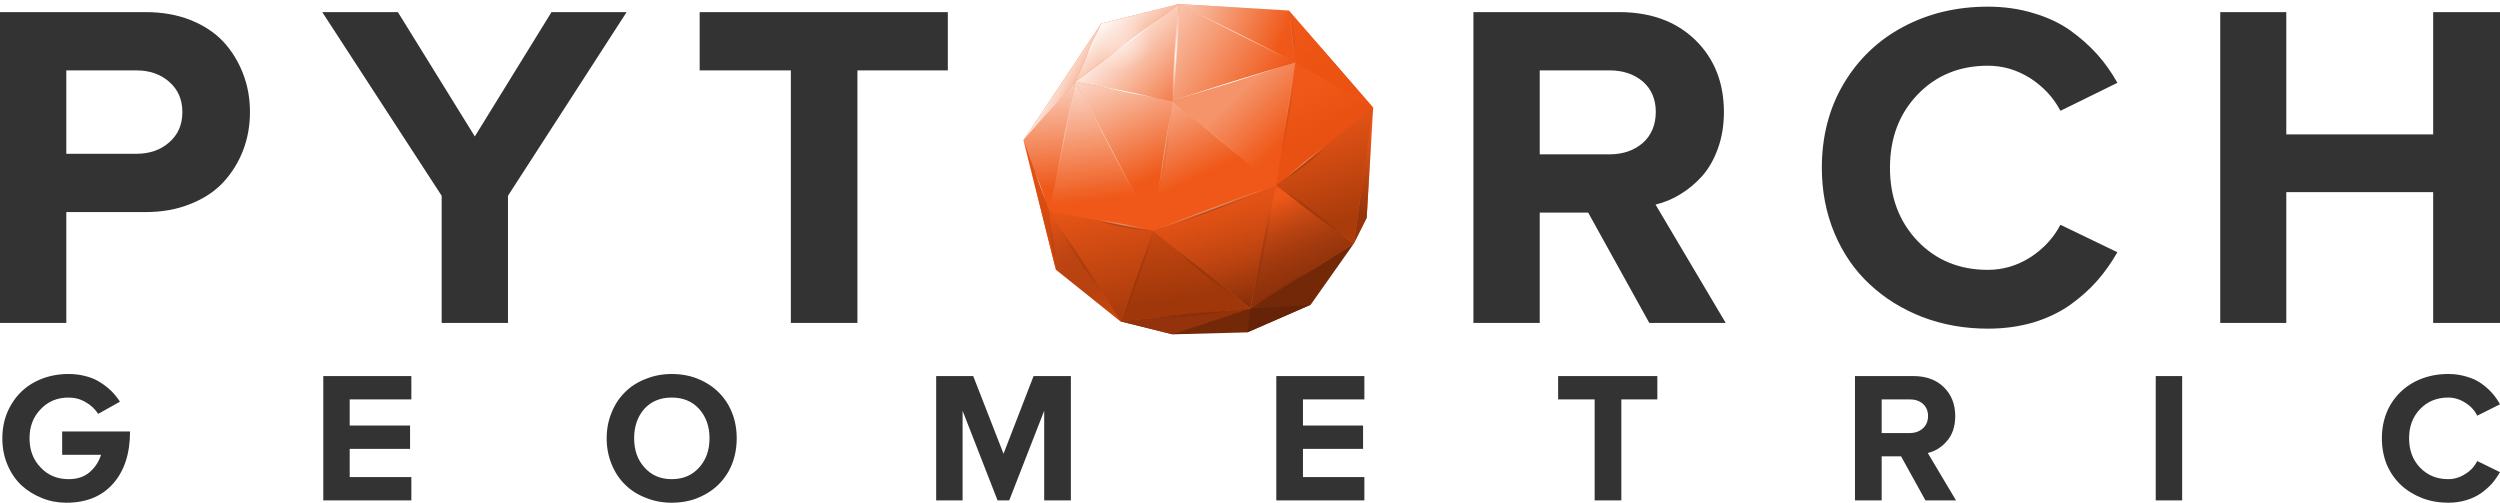
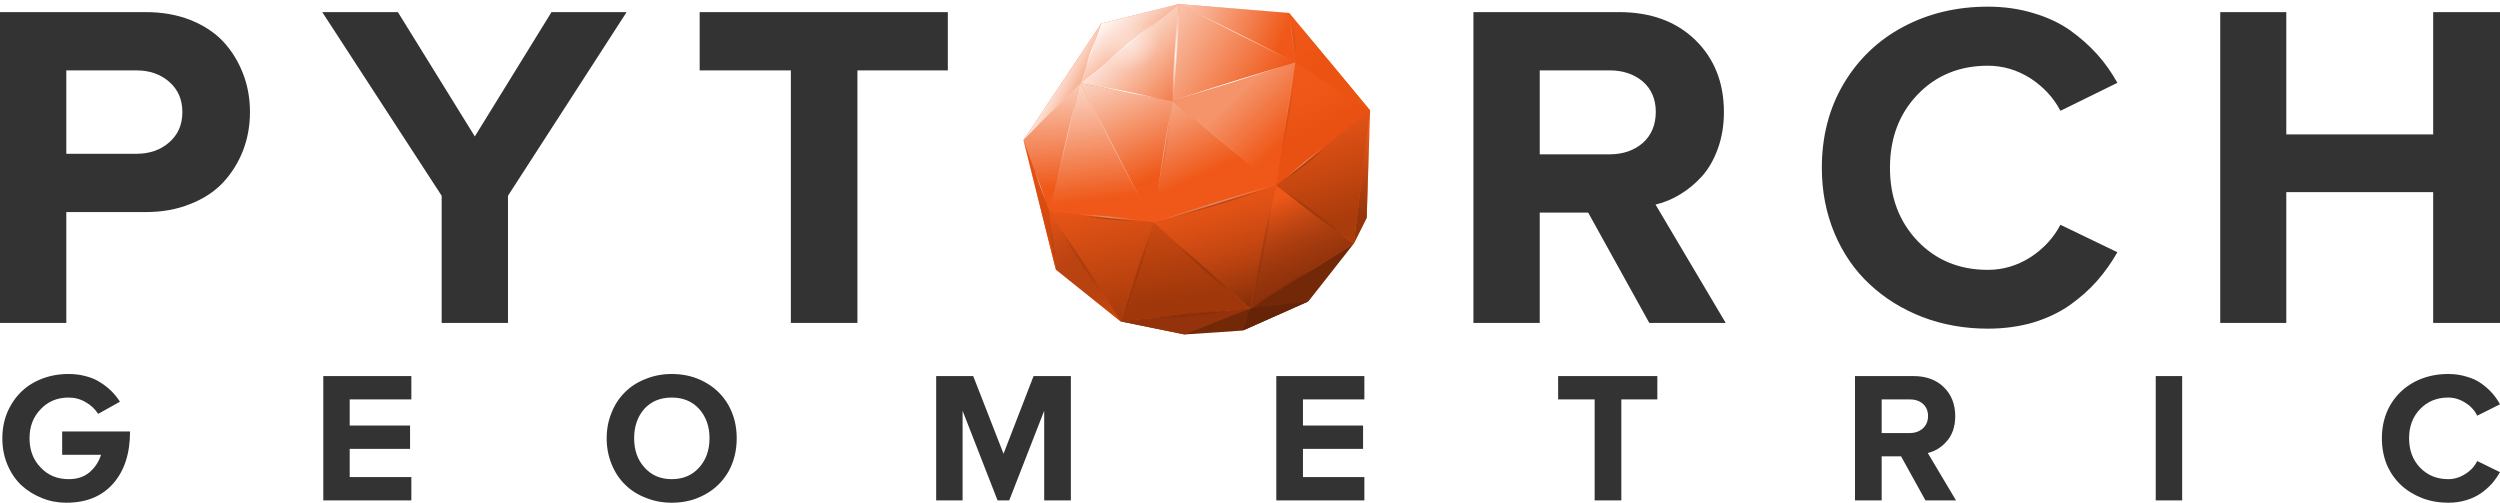
<svg xmlns="http://www.w3.org/2000/svg" xmlns:xlink="http://www.w3.org/1999/xlink" style="isolation:isolate" viewBox="0 0 965.1 194.073" width="965.1" height="194.073" id="svg2" version="1.1">
  <defs id="defs4">
    <linearGradient id="linearGradient4348">
      <stop id="stop4350" offset="0" style="stop-color:#d2490f;stop-opacity:1;" />
      <stop id="stop4352" offset="1" style="stop-color:#351204;stop-opacity:0" />
    </linearGradient>
    <linearGradient id="linearGradient4478">
      <stop id="stop4480" offset="0" style="stop-color:#8d300a;stop-opacity:1" />
      <stop id="stop4482" offset="1" style="stop-color:#4a1905;stop-opacity:0" />
    </linearGradient>
    <linearGradient id="linearGradient4448">
      <stop id="stop4450" offset="0" style="stop-color:#ffffff;stop-opacity:0.39" />
      <stop id="stop4452" offset="1" style="stop-color:#ffffff;stop-opacity:0" />
    </linearGradient>
    <linearGradient id="linearGradient4381">
      <stop style="stop-color:#872f0a;stop-opacity:1" offset="0" id="stop4383" />
      <stop style="stop-color:#cc470f;stop-opacity:0;" offset="1" id="stop4385" />
    </linearGradient>
    <linearGradient id="linearGradient4357">
      <stop style="stop-color:#9f370a;stop-opacity:1;" offset="0" id="stop4359" />
      <stop style="stop-color:#9f370a;stop-opacity:0;" offset="1" id="stop4361" />
    </linearGradient>
    <linearGradient id="linearGradient4301">
      <stop style="stop-color:#93340c;stop-opacity:1;" offset="0" id="stop4303" />
      <stop style="stop-color:#93340c;stop-opacity:0;" offset="1" id="stop4305" />
    </linearGradient>
    <linearGradient id="linearGradient4293">
      <stop style="stop-color:#ec5211;stop-opacity:1;" offset="0" id="stop4295" />
      <stop style="stop-color:#ec5211;stop-opacity:0;" offset="1" id="stop4297" />
    </linearGradient>
    <linearGradient id="linearGradient4285">
      <stop style="stop-color:#e85111;stop-opacity:1;" offset="0" id="stop4287" />
      <stop style="stop-color:#e85111;stop-opacity:0;" offset="1" id="stop4289" />
    </linearGradient>
    <linearGradient id="linearGradient4269">
      <stop style="stop-color:#d2490f;stop-opacity:1;" offset="0" id="stop4271" />
      <stop style="stop-color:#d2490f;stop-opacity:0;" offset="1" id="stop4273" />
    </linearGradient>
    <linearGradient id="linearGradient4245">
      <stop style="stop-color:#8d300a;stop-opacity:1" offset="0" id="stop4247" />
      <stop style="stop-color:#4a1905;stop-opacity:0" offset="1" id="stop4249" />
    </linearGradient>
    <linearGradient id="linearGradient4237">
      <stop style="stop-color:#aa3b0b;stop-opacity:1;" offset="0" id="stop4239" />
      <stop style="stop-color:#aa3b0b;stop-opacity:0;" offset="1" id="stop4241" />
    </linearGradient>
    <linearGradient id="linearGradient5995">
      <stop style="stop-color:#ffffff;stop-opacity:0.272" offset="0" id="stop5997" />
      <stop style="stop-color:#ffffff;stop-opacity:0" offset="1" id="stop5999" />
    </linearGradient>
    <linearGradient id="linearGradient5941">
      <stop id="stop5943" offset="0" style="stop-color:#ffffff;stop-opacity:0.272" />
      <stop id="stop5945" offset="1" style="stop-color:#ffffff;stop-opacity:0" />
    </linearGradient>
    <linearGradient id="linearGradient5887">
      <stop style="stop-color:#ffffff;stop-opacity:1" offset="0" id="stop5889" />
      <stop style="stop-color:#ffffff;stop-opacity:0" offset="1" id="stop5891" />
    </linearGradient>
    <linearGradient id="linearGradient5857">
      <stop id="stop5859" offset="0" style="stop-color:#ffffff;stop-opacity:1" />
      <stop id="stop5861" offset="1" style="stop-color:#ffffff;stop-opacity:0" />
    </linearGradient>
    <linearGradient id="linearGradient5803">
      <stop style="stop-color:#ffffff;stop-opacity:1" offset="0" id="stop5805" />
      <stop style="stop-color:#ffffff;stop-opacity:0;" offset="1" id="stop5807" />
    </linearGradient>
    <linearGradient id="linearGradient5704">
      <stop id="stop5706" offset="0" style="stop-color:#ffffff;stop-opacity:1" />
      <stop id="stop5708" offset="1" style="stop-color:#ffffff;stop-opacity:0;" />
    </linearGradient>
    <linearGradient id="linearGradient5646">
      <stop style="stop-color:#ffffff;stop-opacity:1;" offset="0" id="stop5648" />
      <stop style="stop-color:#ffffff;stop-opacity:0;" offset="1" id="stop5650" />
    </linearGradient>
    <clipPath id="_clipPath_DfHBhjQmP2DtYrNY0tM29ZwsPHhcLfHp">
      <rect width="965.1" height="192.5" id="rect7" x="0" y="0" />
    </clipPath>
    <radialGradient xlink:href="#linearGradient5704" id="radialGradient5654" cx="509.088" cy="19.467" fx="509.088" fy="19.467" r="34.682" gradientTransform="matrix(0.6654946,-0.2075125,0.00270823,0.00868534,136.5163,137.241)" gradientUnits="userSpaceOnUse" />
-     <radialGradient xlink:href="#linearGradient5646" id="radialGradient5654-7" cx="530.998" cy="-84.474" fx="530.998" fy="-84.474" r="34.682" gradientTransform="matrix(0.319872,-0.2392557,0.00564813,0.00755125,268.9122,141.9333)" gradientUnits="userSpaceOnUse" />
+     <radialGradient xlink:href="#linearGradient5646" id="radialGradient5654-7" cx="530.998" cy="-84.474" fx="530.998" fy="-84.474" r="34.682" gradientTransform="matrix(0.3379367,-0.2714315,0.00627398,0.00781122,257.3616,161.2305)" gradientUnits="userSpaceOnUse" />
    <radialGradient xlink:href="#linearGradient5803" id="radialGradient5654-4" cx="509.016" cy="63.604" fx="509.016" fy="63.604" r="34.682" gradientTransform="matrix(0.6221492,0.3109744,-0.00406762,0.00813783,160.8097,-146.1293)" gradientUnits="userSpaceOnUse" />
    <radialGradient xlink:href="#linearGradient5803" id="radialGradient5654-4-1" cx="478.422" cy="501.388" fx="478.422" fy="501.388" r="34.682" gradientTransform="matrix(-0.0330831,0.499807,-0.01878847,-0.00124369,479.1219,-217.9208)" gradientUnits="userSpaceOnUse" />
    <radialGradient xlink:href="#linearGradient5857" id="radialGradient5654-4-1-9" cx="460.804" cy="2145.688" fx="460.804" fy="2145.688" r="34.682" gradientTransform="matrix(0.350304,0.0714918,-0.00181923,0.00891405,277.1701,-16.65462)" gradientUnits="userSpaceOnUse" />
-     <radialGradient xlink:href="#linearGradient5887" id="radialGradient5654-4-1-2" cx="485.184" cy="527.34" fx="485.184" fy="527.34" r="34.682" gradientTransform="matrix(-0.07364385,0.1653429,-0.00831072,-0.0037016,461.7555,-61.22753)" gradientUnits="userSpaceOnUse" />
-     <radialGradient xlink:href="#linearGradient5887" id="radialGradient5654-4-1-2-9" cx="473.754" cy="618.226" fx="473.754" fy="618.226" r="34.682" gradientTransform="matrix(0.0278289,0.2298768,-0.00903181,0.00109339,491.1593,-96.22854)" gradientUnits="userSpaceOnUse" />
-     <radialGradient xlink:href="#linearGradient5941" id="radialGradient5654-4-1-2-0" cx="496.821" cy="552.143" fx="496.821" fy="552.143" r="34.682" gradientTransform="matrix(-0.18044,0.1977055,-0.00671984,-0.006133,500.7552,-54.64859)" gradientUnits="userSpaceOnUse" />
-     <radialGradient xlink:href="#linearGradient4448" id="radialGradient5654-4-1-2-7-7" cx="506.12" cy="272.648" fx="506.12" fy="272.648" r="34.682" gradientTransform="matrix(0.3684878,0.7050386,-0.00806296,0.00421409,243.536,-302.5817)" gradientUnits="userSpaceOnUse" />
+     <radialGradient xlink:href="#linearGradient5887" id="radialGradient5654-4-1-2" cx="485.184" cy="527.34" fx="485.184" fy="527.34" r="34.682" gradientTransform="matrix(-0.06599823,0.1819082,-0.00855232,-0.00310287,457.7314,-66.57528)" gradientUnits="userSpaceOnUse" />
+     <radialGradient xlink:href="#linearGradient5887" id="radialGradient5654-4-1-2-9" cx="477.436" cy="615.732" fx="477.436" fy="615.732" r="34.682" gradientTransform="matrix(0.0278289,0.2298768,-0.00903181,0.00109339,491.1593,-96.22854)" gradientUnits="userSpaceOnUse" />
+     <radialGradient xlink:href="#linearGradient5941" id="radialGradient5654-4-1-2-0" cx="495.682" cy="433.908" fx="495.682" fy="433.908" r="34.682" gradientTransform="matrix(-0.1912526,0.1886952,-0.00638967,-0.00647627,505.9715,-50.03341)" gradientUnits="userSpaceOnUse" />
+     <radialGradient xlink:href="#linearGradient4448" id="radialGradient5654-4-1-2-7-7" cx="506.309" cy="144.874" fx="506.309" fy="144.874" r="34.682" gradientTransform="matrix(0.3665948,0.7091698,-0.00808184,0.00417778,244.4983,-304.654)" gradientUnits="userSpaceOnUse" />
    <linearGradient xlink:href="#linearGradient5887" id="linearGradient4234" x1="459.086" y1="-5.491" x2="476.423" y2="12.465" gradientUnits="userSpaceOnUse" gradientTransform="translate(15.26463,45.5706)" />
    <linearGradient xlink:href="#linearGradient5857" id="linearGradient4416" x1="422.55" y1="-53.176" x2="479.223" y2="-28.707" gradientUnits="userSpaceOnUse" gradientTransform="translate(15.26463,45.5706)" />
    <linearGradient xlink:href="#linearGradient5704" id="linearGradient4424" x1="415.888" y1="-56.583" x2="478.918" y2="-15.977" gradientUnits="userSpaceOnUse" gradientTransform="translate(15.26463,45.5706)" />
    <linearGradient xlink:href="#linearGradient5803" id="linearGradient4426" x1="410.318" y1="-35.121" x2="447.09" y2="-0.162" gradientUnits="userSpaceOnUse" gradientTransform="translate(15.26463,45.5706)" />
-     <linearGradient gradientTransform="translate(26.76736,49.16484)" xlink:href="#linearGradient5803" id="linearGradient4426-1" x1="397.961" y1="-41.117" x2="422.641" y2="-13.337" gradientUnits="userSpaceOnUse" />
+     <linearGradient gradientTransform="translate(26.77993,49.1532)" xlink:href="#linearGradient5803" id="linearGradient4426-1" x1="397.961" y1="-41.117" x2="422.641" y2="-13.337" gradientUnits="userSpaceOnUse" />
    <linearGradient xlink:href="#linearGradient5887" id="linearGradient4458" x1="395.41" y1="-26.469" x2="403.032" y2="32.278" gradientUnits="userSpaceOnUse" gradientTransform="translate(15.26463,45.5706)" />
    <linearGradient xlink:href="#linearGradient5646" id="linearGradient4466" x1="385.486" y1="-29.946" x2="389.636" y2="27.464" gradientUnits="userSpaceOnUse" gradientTransform="translate(15.26463,45.5706)" />
    <linearGradient xlink:href="#linearGradient5646" id="linearGradient4474" x1="391.978" y1="-20.268" x2="413.804" y2="-7.808" gradientUnits="userSpaceOnUse" gradientTransform="translate(15.26463,45.5706)" />
    <linearGradient gradientTransform="translate(29.94282,50.59054)" xlink:href="#linearGradient5887" id="linearGradient4458-1" x1="386.134" y1="-35.03" x2="410.898" y2="19.895" gradientUnits="userSpaceOnUse" />
    <linearGradient gradientTransform="translate(43.83315,50.43105)" xlink:href="#linearGradient5704" id="linearGradient4458-1-4" x1="408.973" y1="-10.507" x2="422.013" y2="16.352" gradientUnits="userSpaceOnUse" />
    <radialGradient xlink:href="#linearGradient5995" id="radialGradient5654-4-18" cx="503.289" cy="86.298" fx="503.289" fy="86.298" r="34.682" gradientTransform="matrix(0.4543455,0.3740357,-0.00578233,0.00702385,242.988,-134.6356)" gradientUnits="userSpaceOnUse" />
    <linearGradient xlink:href="#linearGradient4237" id="linearGradient4243" x1="519.258" y1="84.895" x2="505.116" y2="41.559" gradientUnits="userSpaceOnUse" />
    <linearGradient xlink:href="#linearGradient4245" id="linearGradient4251" x1="505.61" y1="109.494" x2="492.854" y2="76.648" gradientUnits="userSpaceOnUse" />
    <linearGradient xlink:href="#linearGradient4348" id="linearGradient4275" x1="432.755" y1="125.593" x2="409.532" y2="77.571" gradientUnits="userSpaceOnUse" />
    <linearGradient xlink:href="#linearGradient4269" id="linearGradient4283" x1="403.1" y1="86.573" x2="396.85" y2="46.823" gradientUnits="userSpaceOnUse" />
    <linearGradient xlink:href="#linearGradient4285" id="linearGradient4291" x1="508.1" y1="51.073" x2="500.35" y2="36.323" gradientUnits="userSpaceOnUse" />
    <linearGradient xlink:href="#linearGradient4293" id="linearGradient4299" x1="512.1" y1="27.323" x2="497.85" y2="11.323" gradientUnits="userSpaceOnUse" />
    <linearGradient xlink:href="#linearGradient4301" id="linearGradient4307" x1="526.1" y1="83.573" x2="529.35" y2="49.073" gradientUnits="userSpaceOnUse" />
    <linearGradient xlink:href="#linearGradient4357" id="linearGradient4379" x1="455.906" y1="115.658" x2="447.522" y2="61.361" gradientUnits="userSpaceOnUse" />
    <linearGradient xlink:href="#linearGradient4381" id="linearGradient4387" x1="482.834" y1="117.48" x2="469.101" y2="67.402" gradientUnits="userSpaceOnUse" />
    <linearGradient xlink:href="#linearGradient4357" id="linearGradient4403" x1="430.379" y1="130.046" x2="417.169" y2="73.654" gradientUnits="userSpaceOnUse" />
    <radialGradient xlink:href="#linearGradient5995" id="radialGradient5654-4-18-0" cx="477.559" cy="-65.778" fx="477.559" fy="-65.778" r="34.682" gradientTransform="matrix(-0.06682786,0.4135379,-0.00898128,-0.00145139,528.7675,-157.0113)" gradientUnits="userSpaceOnUse" />
    <radialGradient xlink:href="#linearGradient4478" id="radialGradient5654-4-1-8" cx="470.994" cy="495.357" fx="470.994" fy="495.357" r="34.682" gradientTransform="matrix(-0.101562,0.514223,-0.01847273,-0.00364852,544.3945,-143.489)" gradientUnits="userSpaceOnUse" />
-     <radialGradient xlink:href="#linearGradient4478" id="radialGradient5654-4-1-8-7" cx="470.994" cy="495.357" fx="470.994" fy="495.357" r="34.682" gradientTransform="matrix(-0.1592285,0.4421395,-0.01771577,-0.00638006,523.1587,-98.72157)" gradientUnits="userSpaceOnUse" />
-     <radialGradient xlink:href="#linearGradient4478" id="radialGradient5654-4-1-8-7-1" cx="438.815" cy="350.975" fx="438.815" fy="350.975" r="34.682" gradientTransform="matrix(0.3345414,0.2655355,-0.01170631,0.01474842,322.9032,-15.85982)" gradientUnits="userSpaceOnUse" />
+     <radialGradient xlink:href="#linearGradient4478" id="radialGradient5654-4-1-8-7" cx="467.195" cy="529.153" fx="467.195" fy="529.153" r="34.682" gradientTransform="matrix(-0.1464858,0.445962,-0.01788923,-0.00587615,517.2908,-100.7789)" gradientUnits="userSpaceOnUse" />
+     <radialGradient xlink:href="#linearGradient4478" id="radialGradient5654-4-1-8-7-1" cx="435.614" cy="285.037" fx="435.614" fy="285.037" r="34.682" gradientTransform="matrix(0.3237287,0.2871603,-0.01249517,0.01408631,327.8244,-25.08143)" gradientUnits="userSpaceOnUse" />
    <radialGradient xlink:href="#linearGradient4478" id="radialGradient5654-4-1-8-79" cx="468.758" cy="670.336" fx="468.758" fy="670.336" r="34.682" gradientTransform="matrix(0.3520751,0.2670154,-0.01137832,0.0150029,349.8381,-52.86001)" gradientUnits="userSpaceOnUse" />
    <radialGradient xlink:href="#linearGradient4478" id="radialGradient5654-4-1-8-79-4-4" cx="420.103" cy="1173.837" fx="420.103" fy="1173.837" r="34.682" gradientTransform="matrix(-0.4138085,0.03815099,-0.00172861,-0.01875007,635.5194,127.4446)" gradientUnits="userSpaceOnUse" />
-     <radialGradient xlink:href="#linearGradient4478" id="radialGradient5654-4-1-8-79-5" cx="470.274" cy="665.941" fx="470.274" fy="665.941" r="34.682" gradientTransform="matrix(0.4493872,-0.1690881,0.00663099,0.01762337,253.1881,148.3279)" gradientUnits="userSpaceOnUse" />
+     <radialGradient xlink:href="#linearGradient4478" id="radialGradient5654-4-1-8-79-5" cx="472.371" cy="585.822" fx="472.371" fy="585.822" r="34.682" gradientTransform="matrix(0.5178659,-0.1546713,0.00538859,0.01804207,221.6575,141.2891)" gradientUnits="userSpaceOnUse" />
    <radialGradient xlink:href="#linearGradient4478" id="radialGradient5654-4-1-8-79-5-5" cx="447.348" cy="709.92" fx="447.348" fy="709.92" r="34.682" gradientTransform="matrix(0.2259289,-0.1762962,0.0115837,0.0148449,394.632,131.5306)" gradientUnits="userSpaceOnUse" />
-     <radialGradient xlink:href="#linearGradient4478" id="radialGradient5654-4-1-8-79-5-1" cx="464.292" cy="713.446" fx="464.292" fy="713.446" r="34.682" gradientTransform="matrix(0.2811842,0.05263377,-0.00346449,0.01850812,305.7992,49.56685)" gradientUnits="userSpaceOnUse" />
-     <radialGradient xlink:href="#linearGradient4448" id="radialGradient5654-1" cx="511.342" cy="52.974" fx="511.342" fy="52.974" r="34.682" gradientTransform="matrix(0.6401951,-0.238828,0.00516524,0.01384578,140.6276,201.8625)" gradientUnits="userSpaceOnUse" />
+     <radialGradient xlink:href="#linearGradient4478" id="radialGradient5654-4-1-8-79-5-1" cx="468.402" cy="717.48" fx="468.402" fy="717.48" r="34.682" gradientTransform="matrix(0.2811841,0.02459996,-0.0016411,0.01875793,297.9577,59.31091)" gradientUnits="userSpaceOnUse" />
+     <radialGradient xlink:href="#linearGradient4448" id="radialGradient5654-1" cx="513.242" cy="-56.948" fx="513.242" fy="-56.948" r="34.682" gradientTransform="matrix(0.6671724,-0.2070617,0.00438031,0.01411375,126.7848,185.6336)" gradientUnits="userSpaceOnUse" />
    <radialGradient xlink:href="#linearGradient4448" id="radialGradient5654-1-1" cx="513.996" cy="28.216" fx="513.996" fy="28.216" r="34.682" gradientTransform="matrix(0.2258392,-0.1834137,0.00573547,0.00706213,387.1007,156.9954)" gradientUnits="userSpaceOnUse" />
-     <radialGradient xlink:href="#linearGradient4448" id="radialGradient5654-1-6" cx="511.399" cy="3.454" fx="511.399" fy="3.454" r="34.682" gradientTransform="matrix(0.2816536,0.0569894,-0.00280074,0.01384188,289.3055,57.55024)" gradientUnits="userSpaceOnUse" />
-     <radialGradient xlink:href="#linearGradient4478" id="radialGradient5654-4-1-8-79-4-1" cx="438.388" cy="1282.375" fx="438.388" fy="1282.375" r="34.682" gradientTransform="matrix(-0.04054042,0.2876596,-0.01864531,-0.00262775,491.6398,-63.98843)" gradientUnits="userSpaceOnUse" />
+     <radialGradient xlink:href="#linearGradient4448" id="radialGradient5654-1-6" cx="516.505" cy="48.647" fx="516.505" fy="48.647" r="34.682" gradientTransform="matrix(0.3288012,0.0327784,-0.00140091,0.01405273,258.4916,66.30013)" gradientUnits="userSpaceOnUse" />
+     <radialGradient xlink:href="#linearGradient4478" id="radialGradient5654-4-1-8-79-4-1" cx="437.612" cy="1296.224" fx="437.612" fy="1296.224" r="34.682" gradientTransform="matrix(-0.0469117,0.2876594,-0.01858406,-0.00303073,494.3543,-63.47158)" gradientUnits="userSpaceOnUse" />
    <radialGradient xlink:href="#linearGradient4478" id="radialGradient5654-4-1-8-7-1-4" cx="485.854" cy="-504.411" fx="485.854" fy="-504.411" r="34.682" gradientTransform="matrix(0.3618764,-0.2268756,0.00811658,0.01294633,323.2767,228.0905)" gradientUnits="userSpaceOnUse" />
    <radialGradient xlink:href="#linearGradient4448" id="radialGradient5654-1-6-9-1-5" cx="511.399" cy="3.454" fx="511.399" fy="3.454" r="34.682" gradientTransform="matrix(-0.06586663,-0.1787946,0.00853693,-0.00314495,435.244,163.2877)" gradientUnits="userSpaceOnUse" />
-     <radialGradient xlink:href="#linearGradient4448" id="radialGradient5654-4-1-2-7-7-3" cx="506.12" cy="272.648" fx="506.12" fy="272.648" r="34.682" gradientTransform="matrix(-0.1004408,0.5113512,-0.00892721,-0.00175351,464.5829,-207.6968)" gradientUnits="userSpaceOnUse" />
-     <radialGradient xlink:href="#linearGradient4448" id="radialGradient5654-4-1-7" cx="478.422" cy="501.388" fx="478.422" fy="501.388" r="34.682" gradientTransform="matrix(-0.2606714,0.2030146,-0.1724625,-0.221454,645.079,31.01121)" gradientUnits="userSpaceOnUse" />
+     <radialGradient xlink:href="#linearGradient4448" id="radialGradient5654-4-1-2-7-7-3" cx="499.942" cy="252.309" fx="499.942" fy="252.309" r="34.682" gradientTransform="matrix(-0.1225777,0.522739,-0.00885753,-0.00207702,475.7053,-209.0597)" gradientUnits="userSpaceOnUse" />
+     <radialGradient xlink:href="#linearGradient4448" id="radialGradient5654-4-1-7" cx="478.422" cy="501.388" fx="478.422" fy="501.388" r="34.682" gradientTransform="matrix(-0.2606714,0.2030146,-0.1724625,-0.221454,647.9413,31.25372)" gradientUnits="userSpaceOnUse" />
    <radialGradient xlink:href="#linearGradient4478" id="radialGradient5654-4-1-8-6" cx="470.994" cy="495.357" fx="470.994" fy="495.357" r="34.682" gradientTransform="matrix(-0.06843114,0.4046361,-0.01856596,-0.00313987,538.571,-143.7663)" gradientUnits="userSpaceOnUse" />
-     <radialGradient xlink:href="#linearGradient4478" id="radialGradient5654-4-1-8-6-2" cx="468.109" cy="509.089" fx="468.109" fy="509.089" r="34.682" gradientTransform="matrix(0.01806873,0.1775738,-0.01873287,0.00190612,500.2511,-70.23996)" gradientUnits="userSpaceOnUse" />
-     <radialGradient xlink:href="#linearGradient4448" id="radialGradient5654-3" cx="510.109" cy="13.424" fx="510.109" fy="13.424" r="34.682" gradientTransform="matrix(-0.0753427,0.4791804,-0.00898737,-0.00141311,488.17,-186.3659)" gradientUnits="userSpaceOnUse" />
+     <radialGradient xlink:href="#linearGradient4478" id="radialGradient5654-4-1-8-6-2" cx="468.109" cy="509.089" fx="468.109" fy="509.089" r="34.682" gradientTransform="matrix(0.02077184,0.1793758,-0.0187046,0.00216599,499.2214,-70.1533)" gradientUnits="userSpaceOnUse" />
+     <radialGradient xlink:href="#linearGradient4448" id="radialGradient5654-3" cx="510.757" cy="36.458" fx="510.757" fy="36.458" r="34.682" gradientTransform="matrix(-0.0753427,0.4791804,-0.00898737,-0.00141311,488.17,-186.3659)" gradientUnits="userSpaceOnUse" />
    <radialGradient xlink:href="#linearGradient4478" id="radialGradient5654-4-1-8-7-0" cx="470.994" cy="495.357" fx="470.994" fy="495.357" r="34.682" gradientTransform="matrix(0.2383416,0.363135,-0.01574179,0.01033198,313.4937,-74.49095)" gradientUnits="userSpaceOnUse" />
    <radialGradient xlink:href="#linearGradient4478" id="radialGradient5654-4-1-8-7-0-6" cx="473.855" cy="554.687" fx="473.855" fy="554.687" r="34.682" gradientTransform="matrix(0.03066387,0.2456303,-0.01226743,0.00153142,398.7373,-22.87291)" gradientUnits="userSpaceOnUse" />
  </defs>
  <path d="m 0.9,169.173 0,0 0,0 q 0,-7.3 3.5,-13.1 l 0,0 0,0 q 3.4,-5.7 9.2,-8.7 l 0,0 0,0 q 5.8,-3 12.9,-3 l 0,0 0,0 q 3.6,0 6.8,0.9 l 0,0 0,0 q 3.1,0.8 5.5,2.4 l 0,0 0,0 q 2.4,1.5 4.3,3.4 l 0,0 0,0 q 1.8,1.8 3.2,4 l 0,0 -8.4,4.7 0,0 q -1.8,-2.8 -4.8,-4.5 l 0,0 0,0 q -3,-1.8 -6.6,-1.8 l 0,0 0,0 q -6.6,0 -10.8,4.5 l 0,0 0,0 q -4.3,4.4 -4.3,11.2 l 0,0 0,0 q 0,6.9 4.3,11.3 l 0,0 0,0 q 4.2,4.5 10.8,4.5 l 0,0 0,0 q 4.9,0 8,-2.6 l 0,0 0,0 q 3.2,-2.7 4.5,-6.8 l 0,0 -15,0 0,-9 26.2,0 0,0 q 0,12.8 -6.6,20.2 l 0,0 0,0 q -6.5,7.3 -18,7.3 l 0,0 0,0 q -5,0 -9.4,-1.8 l 0,0 0,0 q -4.5,-1.8 -7.9,-4.9 l 0,0 0,0 q -3.4,-3.2 -5.4,-7.9 l 0,0 0,0 q -2,-4.7 -2,-10.3 z m 157.9,24 -34,0 0,-48 34,0 0,9 -23.8,0 0,10.1 23.3,0 0,9 -23.3,0 0,10.9 23.8,0 0,9 z m 77.3,-14 0,0 0,0 q -1.9,-4.6 -1.9,-10 l 0,0 0,0 q 0,-5.3 1.9,-9.9 l 0,0 0,0 q 1.9,-4.7 5.2,-7.9 l 0,0 0,0 q 3.3,-3.3 8,-5.1 l 0,0 0,0 q 4.7,-1.9 10,-1.9 l 0,0 0,0 q 7.2,0 12.9,3.2 l 0,0 0,0 q 5.7,3.1 9,8.8 l 0,0 0,0 q 3.2,5.7 3.2,12.8 l 0,0 0,0 q 0,7.2 -3.2,12.9 l 0,0 0,0 q -3.3,5.7 -9,8.8 l 0,0 0,0 q -5.7,3.2 -12.9,3.2 l 0,0 0,0 q -5.3,0 -10,-1.9 l 0,0 0,0 q -4.7,-1.8 -8,-5.1 l 0,0 0,0 q -3.3,-3.2 -5.2,-7.9 z m 8.7,-10 0,0 0,0 q 0,6.9 4,11.3 l 0,0 0,0 q 4,4.5 10.5,4.5 l 0,0 0,0 q 6.6,0 10.6,-4.5 l 0,0 0,0 q 4,-4.4 4,-11.3 l 0,0 0,0 q 0,-6.8 -4,-11.3 l 0,0 0,0 q -4,-4.4 -10.6,-4.4 l 0,0 0,0 q -6.6,0 -10.6,4.4 l 0,0 0,0 q -3.9,4.5 -3.9,11.3 z m 126.8,24 -10.2,0 0,-48 14.3,0 11.7,30 11.6,-30 14.4,0 0,48 -10.3,0 0,-34.6 -13.5,34.6 -4.5,0 -13.5,-34.6 0,34.6 z m 155.1,0 -34,0 0,-48 34,0 0,9 -23.7,0 0,10.1 23.2,0 0,9 -23.2,0 0,10.9 23.7,0 0,9 z m 88.9,-39 -14.1,0 0,-9 38.3,0 0,9 -13.9,0 0,39 -10.3,0 0,-39 z m 110.8,39 -10.3,0 0,-48 22.5,0 0,0 q 7.4,0 11.8,4.3 l 0,0 0,0 q 4.4,4.3 4.4,11.2 l 0,0 0,0 q 0,3 -0.9,5.6 l 0,0 0,0 q -0.9,2.5 -2.5,4.2 l 0,0 0,0 q -1.5,1.7 -3.3,2.8 l 0,0 0,0 q -1.8,1.1 -3.9,1.6 l 0,0 10.9,18.3 -11.8,0 -9.4,-17 -7.5,0 0,17 z m 0,-39 0,13 10.8,0 0,0 q 3.1,0 5.1,-1.8 l 0,0 0,0 q 2,-1.8 2,-4.8 l 0,0 0,0 q 0,-2.9 -2,-4.7 l 0,0 0,0 q -2,-1.7 -5.1,-1.7 l 0,0 -10.8,0 z m 116,39 -10.2,0 0,-48 10.2,0 0,48 z m 77.1,-24 0,0 0,0 q 0,-7.2 3.3,-12.9 l 0,0 0,0 q 3.4,-5.7 9.2,-8.8 l 0,0 0,0 q 5.9,-3.1 13.1,-3.1 l 0,0 0,0 q 3.8,0 7,1 l 0,0 0,0 q 3.3,0.9 5.7,2.6 l 0,0 0,0 q 2.4,1.7 4.2,3.7 l 0,0 0,0 q 1.8,2 3.1,4.4 l 0,0 -8.8,4.4 0,0 q -1.5,-3.1 -4.6,-5 l 0,0 0,0 q -3.1,-2 -6.6,-2 l 0,0 0,0 q -6.6,0 -10.9,4.5 l 0,0 0,0 q -4.2,4.4 -4.2,11.2 l 0,0 0,0 q 0,6.9 4.2,11.3 l 0,0 0,0 q 4.3,4.5 10.9,4.5 l 0,0 0,0 q 3.5,0 6.6,-2 l 0,0 0,0 q 3.1,-1.9 4.6,-5 l 0,0 8.8,4.3 0,0 q -1.4,2.4 -3.1,4.4 l 0,0 0,0 q -1.8,2 -4.2,3.7 l 0,0 0,0 q -2.4,1.7 -5.7,2.7 l 0,0 0,0 q -3.2,1 -7,1 l 0,0 0,0 q -5.4,0 -10.1,-1.8 l 0,0 0,0 q -4.8,-1.9 -8.2,-5.1 l 0,0 0,0 q -3.4,-3.2 -5.4,-7.8 l 0,0 0,0 q -1.9,-4.7 -1.9,-10.2 z" id="path12" style="fill:#333333;fill-rule:evenodd" />
  <path d="m 594.4,124.673 -25.6,0 0,-120 56.2,0 0,0 q 18.4,0 29.5,10.8 l 0,0 0,0 q 11,10.8 11,27.8 l 0,0 0,0 q 0,7.6 -2.3,14 l 0,0 0,0 q -2.3,6.4 -6.1,10.7 l 0,0 0,0 q -3.9,4.3 -8.4,7 l 0,0 0,0 q -4.5,2.8 -9.6,4 l 0,0 27.1,45.7 -29.5,0 -23.6,-42.6 -18.7,0 0,42.6 z m 0,-97.5 0,32.4 27,0 0,0 q 7.7,0 12.8,-4.4 l 0,0 0,0 q 5,-4.5 5,-12 l 0,0 0,0 q 0,-7.3 -5,-11.7 l 0,0 0,0 q -5.1,-4.3 -12.8,-4.3 l 0,0 -27,0 z m 108.9,37.6 0,0 0,0 q 0,-18.2 8.4,-32.4 l 0,0 0,0 q 8.5,-14.3 23,-22 l 0,0 0,0 q 14.6,-7.8 32.7,-7.8 l 0,0 0,0 q 9.4,0 17.6,2.5 l 0,0 0,0 q 8.1,2.4 14.1,6.6 l 0,0 0,0 q 6,4.3 10.5,9.3 l 0,0 0,0 q 4.4,4.9 7.8,11 l 0,0 -22,10.8 0,0 q -3.9,-7.5 -11.5,-12.5 l 0,0 0,0 q -7.7,-4.9 -16.5,-4.9 l 0,0 0,0 q -16.5,0 -27.2,11.2 l 0,0 0,0 q -10.6,11.1 -10.6,28.2 l 0,0 0,0 q 0,17 10.6,28.2 l 0,0 0,0 q 10.7,11.2 27.2,11.2 l 0,0 0,0 q 8.8,0 16.5,-4.9 l 0,0 0,0 q 7.6,-5 11.5,-12.5 l 0,0 22,10.6 0,0 q -3.5,6.1 -7.8,11 l 0,0 0,0 q -4.4,5 -10.4,9.3 l 0,0 0,0 q -6.1,4.3 -14.2,6.8 l 0,0 0,0 q -8.2,2.4 -17.6,2.4 l 0,0 0,0 q -13.5,0 -25.3,-4.5 l 0,0 0,0 q -11.8,-4.6 -20.4,-12.7 l 0,0 0,0 q -8.6,-8 -13.5,-19.6 l 0,0 0,0 q -4.9,-11.7 -4.9,-25.3 z m 179.3,59.9 -25.5,0 0,-120 25.5,0 0,47.2 56.7,0 0,-47.2 25.8,0 0,120 -25.8,0 0,-50.5 -56.7,0 0,50.5 z" id="path14" style="fill:#333333;fill-rule:evenodd" />
  <path d="m 25.6,124.673 -25.6,0 0,-120 56.2,0 0,0 q 9.5,0 17.2,3 l 0,0 0,0 q 7.8,3.1 12.8,8.4 l 0,0 0,0 q 4.9,5.3 7.6,12.3 l 0,0 0,0 q 2.7,6.9 2.7,14.9 l 0,0 0,0 q 0,7.9 -2.7,14.9 l 0,0 0,0 q -2.7,6.9 -7.7,12.3 l 0,0 0,0 q -5,5.3 -12.7,8.3 l 0,0 0,0 q -7.7,3.1 -17.2,3.1 l 0,0 -30.6,0 0,42.8 z m 0,-97.5 0,32.2 27,0 0,0 q 7.7,0 12.7,-4.4 l 0,0 0,0 q 5.1,-4.4 5.1,-11.7 l 0,0 0,0 q 0,-7.3 -5.1,-11.7 l 0,0 0,0 q -5,-4.4 -12.7,-4.4 l 0,0 -27,0 z m 144.9,48.4 -46.1,-70.9 29.2,0 29.7,48 29.6,-48 29,0 -45.8,70.9 0,49.1 -25.6,0 0,-49.1 z m 134.8,-48.4 -35.2,0 0,-22.5 95.8,0 0,22.5 -34.9,0 0,97.5 -25.7,0 0,-97.5 z" id="path16" style="fill:#333333;fill-rule:evenodd" />
-   <path style="fill:#ef5818" id="path20" d="m 497.6,4.073 -42.5,-2.5 -30,7.5 -30,45 12.5,50 25,20 20,2.5 40,-10 30,-22.5 5,-10 2.5,-42.5 -32.5,-37.5 z" />
-   <path style="opacity:0.353;fill:url(#linearGradient4234);fill-opacity:1" id="path22" d="M 452.57,39.076 500.1,24.073 l -7.5,47.5 z" />
-   <path style="fill:#732908;fill-opacity:1" id="path24" d="m 522.6,94.073 -16.628,23.569 -24.406,10.665 -28.967,0.766 -20,-5 50,-5 z" />
+   <path style="fill:#ef5818" id="path20" d="m 497.725,5.01 -42.625,-3.438 -30,7.5 -30,45 12.5,50 25,20 20,2.5 40,-10 30,-22.5 5,-10 1.312,-41.438 z" />
+   <path style="opacity:0.353;fill:url(#linearGradient4234);fill-opacity:1" id="path22" d="M 452.599,39.072 500.1,24.073 l -7.5,47.5 z" />
+   <path style="fill:#732908;fill-opacity:1" id="path24" d="m 522.6,94.073 -17.53,22.293 -25.271,11.234 -22.54,1.518 -24.658,-5.044 50,-5 z" />
  <path style="fill:url(#linearGradient4424);fill-opacity:1" id="path26" d="m 500.1,24.073 -45,-22.5 -2.5,37.5 47.5,-15 z" />
-   <path style="fill:url(#linearGradient4416);fill-opacity:1" id="path28" d="m 455.1,1.573 42.5,2.5 2.5,20 -45,-22.5 z" />
-   <path style="fill:url(#linearGradient4299);fill-opacity:1" id="path30" d="m 497.6,4.073 32.5,37.5 -30,-17.5 -2.5,-20 z" />
-   <path style="fill:url(#linearGradient4291);fill-opacity:1" id="path32" d="m 500.1,24.073 -7.5,47.5 37.5,-30 z" />
-   <path style="fill:url(#linearGradient4307);fill-opacity:1" id="path34" d="m 530.1,41.573 -2.5,42.5 -5,10 7.5,-52.5 z" />
-   <path style="fill:url(#linearGradient4387);fill-opacity:1" id="path36" d="m 445.1,89.073 47.5,-17.5 -10,47.5 -37.5,-30 z" />
+   <path style="fill:url(#linearGradient4416);fill-opacity:1" id="path28" d="m 455.1,1.573 42.562,3.375 2.438,19.125 z" />
+   <path style="fill:url(#linearGradient4299);fill-opacity:1" id="path30" d="M 497.71,5.023 528.901,42.626 500.1,24.073 Z" />
+   <path style="fill:url(#linearGradient4291);fill-opacity:1" id="path32" d="m 500.1,24.073 -7.5,47.5 36.314,-28.934 z" />
+   <path style="fill:url(#linearGradient4307);fill-opacity:1" id="path34" d="m 528.913,42.51 -1.312,41.562 -5,10 z" />
+   <path style="fill:url(#linearGradient4387);fill-opacity:1" id="path36" d="M 445.277,85.802 492.6,71.573 482.622,119.139 Z" />
  <path style="fill:url(#linearGradient4251);fill-opacity:1" id="path38" d="m 482.6,119.073 40,-25 -30,-22.5 -10,47.5 z" />
-   <path style="fill:url(#linearGradient4458);fill-opacity:1" id="path42" d="m 445.1,89.073 -40,-7.5 10,-50 z" />
-   <path style="fill:url(#linearGradient4426);fill-opacity:1" id="path44" d="m 415.1,31.573 40,-30 -2.5,37.5 -37.5,-7.5 z" />
+   <path style="fill:url(#linearGradient4458);fill-opacity:1" id="path42" d="M 445.204,85.74 405.1,81.573 416.899,32.03 Z" />
+   <path style="fill:url(#linearGradient4426);fill-opacity:1" id="path44" d="M 416.919,32.076 455.1,1.573 452.6,39.073 Z" />
  <path style="fill:#f2743f;fill-opacity:0" id="path46" d="m 455.1,1.573 -30,7.5 -10,22.5 40,-30 z" />
  <path style="fill:url(#linearGradient4275);fill-opacity:1" id="path48" d="m 432.6,124.073 -25,-20 -2.5,-22.5 27.5,42.5 z" />
-   <path style="fill:url(#linearGradient4379);fill-opacity:1" id="path50" d="m 482.6,119.073 -37.5,-30 -12.5,35 50,-5 z" />
-   <path style="fill:url(#linearGradient4403);fill-opacity:1" id="path52" d="m 432.6,124.073 -27.5,-42.5 40,7.5 -12.5,35 z" />
-   <path style="fill:url(#linearGradient4474);fill-opacity:1" id="path54" d="m 425.1,9.073 -30,45 20,-22.5 10,-22.5 z" />
+   <path style="fill:url(#linearGradient4379);fill-opacity:1" id="path50" d="M 482.6,119.073 445.277,85.824 432.6,124.073 Z" />
+   <path style="fill:url(#linearGradient4403);fill-opacity:1" id="path52" d="m 432.6,124.073 -27.5,-42.5 40.177,4.23 z" />
+   <path style="fill:url(#linearGradient4474);fill-opacity:1" id="path54" d="m 425.1,9.073 -30,45 21.812,-22.014 z" />
  <path style="fill:url(#linearGradient4283);fill-opacity:1;opacity:1" id="path56" d="m 407.6,104.073 -12.5,-50 10,27.5 2.5,22.5 z" />
-   <path style="fill:url(#linearGradient4466);fill-opacity:1" id="path58" d="m 405.1,81.573 -10,-27.5 20,-22.5 -10,50 z" />
+   <path style="fill:url(#linearGradient4466);fill-opacity:1" id="path58" d="m 405.1,81.573 -10,-27.5 21.812,-22.031 z" />
  <rect style="fill:url(#radialGradient5654);fill-opacity:1;stroke:none;stroke-width:6;stroke-miterlimit:4;stroke-dasharray:none;stroke-opacity:1" id="rect4190" width="49.161" height="18.52" x="450.907" y="22.358" ry="6.734" />
-   <rect style="isolation:isolate;fill:url(#radialGradient5654-7);fill-opacity:1;stroke:none;stroke-width:6;stroke-miterlimit:4;stroke-dasharray:none;stroke-opacity:1" id="rect4190-6" width="32.02" height="20.462" x="421.373" y="4.173" ry="6.734" rx="0" />
  <rect style="opacity:0.608;isolation:isolate;fill:url(#radialGradient5654-4);fill-opacity:1;stroke:none;stroke-width:6;stroke-miterlimit:4;stroke-dasharray:none;stroke-opacity:1" id="rect4190-9" width="47.029" height="25.815" x="453.787" y="0.688" ry="6.734" />
  <rect style="isolation:isolate;fill:url(#radialGradient5654-4-1);fill-opacity:1;stroke:none;stroke-width:6;stroke-miterlimit:4;stroke-dasharray:none;stroke-opacity:1" id="rect4190-9-2" width="8.137" height="38.105" x="448.834" y="1.007" ry="6.734" />
  <rect style="isolation:isolate;fill:url(#radialGradient5654-4-1-9);fill-opacity:1;stroke:none;stroke-width:6;stroke-miterlimit:4;stroke-dasharray:none;stroke-opacity:1" id="rect4190-9-2-1" width="29.519" height="11" x="420.501" y="31.674" ry="5.5" />
-   <rect style="isolation:isolate;fill:url(#radialGradient5654-4-1-2);fill-opacity:1;stroke:none;stroke-width:6;stroke-miterlimit:4;stroke-dasharray:none;stroke-opacity:1" id="rect4190-9-2-9" width="9.428" height="26.489" x="416.49" y="0" ry="6.734" />
+   <rect style="isolation:isolate;fill:url(#radialGradient5654-4-1-2);fill-opacity:1;stroke:none;stroke-width:6;stroke-miterlimit:4;stroke-dasharray:none;stroke-opacity:1" id="rect4190-9-2-9" width="9.428" height="26.489" x="416.048" y="3.005" ry="6.734" />
  <rect style="opacity:0.172;isolation:isolate;fill:url(#radialGradient5654-4-1-2-9);fill-opacity:1;stroke:none;stroke-width:6;stroke-miterlimit:4;stroke-dasharray:none;stroke-opacity:1" id="rect4190-9-2-9-0" width="7.632" height="21.662" x="494.73" y="2.82" ry="6.734" />
  <rect style="isolation:isolate;fill:url(#radialGradient5654-4-1-2-0);fill-opacity:1;stroke:none;stroke-width:6;stroke-miterlimit:4;stroke-dasharray:none;stroke-opacity:1" id="rect4190-9-2-9-01" width="18.071" height="22.224" x="399.125" y="28.743" ry="6.734" />
  <rect style="isolation:isolate;fill:url(#radialGradient5654-4-1-2-7-7);fill-opacity:1;stroke:none;stroke-width:6;stroke-miterlimit:4;stroke-dasharray:none;stroke-opacity:1" id="rect4190-9-2-9-6-5" width="32.373" height="51.665" x="411.696" y="31.325" ry="6.734" />
-   <path style="isolation:isolate;fill:url(#linearGradient4426-1);fill-opacity:1" id="path44-2" d="M 425.087,9.071 455.098,1.575 415.11,31.555 Z" />
-   <path style="isolation:isolate;fill:url(#linearGradient4458-1);fill-opacity:1" id="path42-2" d="M 452.61,39.078 445.032,89.118 415.075,31.542 Z" />
-   <path style="opacity:0.461;isolation:isolate;fill:url(#linearGradient4458-1-4);fill-opacity:1" id="path42-2-6" d="m 492.595,71.598 -47.504,17.468 7.517,-49.976 z" />
+   <path style="isolation:isolate;fill:url(#linearGradient4426-1);fill-opacity:1" id="path44-2" d="M 425.1,9.059 455.111,1.563 416.912,32.074 Z" />
+   <path style="isolation:isolate;fill:url(#linearGradient4458-1);fill-opacity:1" id="path42-2" d="M 452.599,39.067 445.29,85.743 416.916,32.063 Z" />
+   <path style="opacity:0.461;isolation:isolate;fill:url(#linearGradient4458-1-4);fill-opacity:1" id="path42-2-6" d="M 492.595,71.598 445.216,85.754 452.598,39.071 Z" />
  <rect style="opacity:0.608;isolation:isolate;fill:url(#radialGradient5654-4-18);fill-opacity:1;stroke:none;stroke-width:6;stroke-miterlimit:4;stroke-dasharray:none;stroke-opacity:1" id="rect4190-9-5" width="34.272" height="27.755" x="455.431" y="42.344" ry="6.734" />
-   <path style="isolation:isolate;fill:url(#linearGradient4243);fill-opacity:1" id="path32-1" d="m 492.594,71.583 30.013,22.495 7.492,-52.502 z" />
-   <path style="isolation:isolate;fill:#94330b;fill-opacity:1" id="path40-1" d="m 482.613,119.073 -29.992,9.963 -20.023,-4.965 z" />
+   <path style="isolation:isolate;fill:url(#linearGradient4243);fill-opacity:1" id="path32-1" d="m 492.594,71.583 30.013,22.495 6.296,-51.433 z" />
+   <path style="isolation:isolate;fill:#94330b;fill-opacity:1" id="path40-1" d="m 482.613,119.073 -25.367,10.026 -24.648,-5.027 z" />
  <rect style="opacity:0.608;isolation:isolate;fill:url(#radialGradient5654-4-18-0);fill-opacity:1;stroke:none;stroke-width:6;stroke-miterlimit:4;stroke-dasharray:none;stroke-opacity:1" id="rect4190-9-5-3" width="10.921" height="41.456" x="491.149" y="25.559" ry="6.734" />
  <rect style="opacity:0.385;isolation:isolate;fill:url(#radialGradient5654-4-1-8);fill-opacity:1;stroke:none;stroke-width:6;stroke-miterlimit:4;stroke-dasharray:none;stroke-opacity:1" id="rect4190-9-2-2" width="12.012" height="42.98" x="480.494" y="76.207" ry="6.734" rx="0" />
  <rect style="opacity:0.385;isolation:isolate;fill:url(#radialGradient5654-4-1-8-7);fill-opacity:1;stroke:none;stroke-width:6;stroke-miterlimit:4;stroke-dasharray:none;stroke-opacity:1" id="rect4190-9-2-2-7" width="15.387" height="40.73" x="432.347" y="87.546" ry="6.734" rx="0" />
  <rect style="opacity:0.542;isolation:isolate;fill:url(#radialGradient5654-4-1-8-7-1);fill-opacity:1;stroke:none;stroke-width:6;stroke-miterlimit:4;stroke-dasharray:none;stroke-opacity:1" id="rect4190-9-2-2-7-7" width="37.573" height="30.231" x="448.621" y="93.15" ry="6.734" rx="0" />
  <rect style="opacity:0.495;isolation:isolate;fill:url(#radialGradient5654-4-1-8-79);fill-opacity:1;stroke:none;stroke-width:6;stroke-miterlimit:4;stroke-dasharray:none;stroke-opacity:1" id="rect4190-9-2-2-9" width="35.347" height="29.192" x="488.615" y="68.814" ry="6.734" rx="0" />
  <rect style="opacity:0.613;isolation:isolate;fill:url(#radialGradient5654-4-1-8-79-4-4);fill-opacity:1;stroke:none;stroke-width:6;stroke-miterlimit:4;stroke-dasharray:none;stroke-opacity:1" id="rect4190-9-2-2-9-2-5" width="31.722" height="13.567" x="444.139" y="113.914" ry="6.734" rx="0" />
  <rect style="opacity:0.529;isolation:isolate;fill:url(#radialGradient5654-4-1-8-79-5);fill-opacity:1;stroke:none;stroke-width:6;stroke-miterlimit:4;stroke-dasharray:none;stroke-opacity:1" id="rect4190-9-2-2-9-3" width="42.506" height="19.535" x="448.324" y="70.46" ry="6.734" rx="0" />
  <rect style="opacity:0.38;isolation:isolate;fill:url(#radialGradient5654-4-1-8-79-5-5);fill-opacity:1;stroke:none;stroke-width:6;stroke-miterlimit:4;stroke-dasharray:none;stroke-opacity:1" id="rect4190-9-2-2-9-3-4" width="42.506" height="23.535" x="490.434" y="47.118" ry="6.734" rx="0" />
-   <rect style="opacity:0.495;isolation:isolate;fill:url(#radialGradient5654-4-1-8-79-5-1);fill-opacity:1;stroke:none;stroke-width:6;stroke-miterlimit:4;stroke-dasharray:none;stroke-opacity:1" id="rect4190-9-2-2-9-3-6" width="42.506" height="23.535" x="414.59" y="76.416" ry="6.734" rx="0" />
-   <rect style="opacity:1;isolation:isolate;fill:url(#radialGradient5654-1);fill-opacity:1;stroke:none;stroke-width:6;stroke-miterlimit:4;stroke-dasharray:none;stroke-opacity:1" id="rect4190-7" width="49.161" height="18.52" x="442.212" y="71.24" ry="6.734" />
+   <rect style="opacity:0.495;isolation:isolate;fill:url(#radialGradient5654-4-1-8-79-5-1);fill-opacity:1;stroke:none;stroke-width:6;stroke-miterlimit:4;stroke-dasharray:none;stroke-opacity:1" id="rect4190-9-2-2-9-3-6" width="25.403" height="10.851" x="415.164" y="78.095" ry="5.337" rx="0" />
+   <rect style="opacity:1;isolation:isolate;fill:url(#radialGradient5654-1);fill-opacity:1;stroke:none;stroke-width:6;stroke-miterlimit:4;stroke-dasharray:none;stroke-opacity:1" id="rect4190-7" width="50.929" height="16.31" x="442.212" y="71.24" ry="6.734" rx="0" />
  <rect style="opacity:1;isolation:isolate;fill:url(#radialGradient5654-1-1);fill-opacity:1;stroke:none;stroke-width:6;stroke-miterlimit:4;stroke-dasharray:none;stroke-opacity:1" id="rect4190-7-8" width="49.161" height="18.52" x="477.107" y="54.125" ry="6.734" />
-   <rect style="isolation:isolate;fill:url(#radialGradient5654-1-6);fill-opacity:1;stroke:none;stroke-width:6;stroke-miterlimit:4;stroke-dasharray:none;stroke-opacity:1" id="rect4190-7-4" width="49.161" height="18.52" x="407.197" y="77.951" ry="6.734" />
+   <rect style="isolation:isolate;fill:url(#radialGradient5654-1-6);fill-opacity:1;stroke:none;stroke-width:6;stroke-miterlimit:4;stroke-dasharray:none;stroke-opacity:1" id="rect4190-7-4" width="25.65" height="11.89" x="415.24" y="76.891" ry="5.592" />
  <rect style="opacity:0.114;isolation:isolate;fill:url(#radialGradient5654-4-1-8-79-4-1);fill-opacity:1;stroke:none;stroke-width:6;stroke-miterlimit:4;stroke-dasharray:none;stroke-opacity:1" id="rect4190-9-2-2-9-2-6" width="9.95" height="31.647" x="445.525" y="45.363" ry="6.734" rx="0" />
-   <path style="isolation:isolate;fill:#672308;fill-opacity:1" id="path40-1-2" d="m 505.93,117.642 -24.342,10.608 1.019,-9.202 z" />
+   <path style="isolation:isolate;fill:#672308;fill-opacity:1" id="path40-1-2" d="m 505.043,116.366 -25.135,11.177 2.698,-8.495 z" />
  <rect style="opacity:1;isolation:isolate;fill:url(#radialGradient5654-4-1-8-7-1-4);fill-opacity:1;stroke:none;stroke-width:6;stroke-miterlimit:4;stroke-dasharray:none;stroke-opacity:1" id="rect4190-9-2-2-7-7-6" width="37.948" height="22.981" x="479.338" y="98.457" ry="6.734" rx="0" />
  <rect style="isolation:isolate;fill:url(#radialGradient5654-1-6-9-1-5);fill-opacity:1;stroke:none;stroke-width:6;stroke-miterlimit:4;stroke-dasharray:none;stroke-opacity:1" id="rect4190-7-4-7-7-1" width="11.911" height="19.52" x="395.328" y="62.425" ry="6.734" />
-   <rect style="isolation:isolate;fill:url(#radialGradient5654-4-1-2-7-7-3);fill-opacity:1;stroke:none;stroke-width:6;stroke-miterlimit:4;stroke-dasharray:none;stroke-opacity:1" id="rect4190-9-2-9-6-5-9" width="32.373" height="51.665" x="395.173" y="26.553" ry="6.734" />
-   <rect style="isolation:isolate;fill:url(#radialGradient5654-4-1-7);fill-opacity:1;stroke:none;stroke-width:6;stroke-miterlimit:4;stroke-dasharray:none;stroke-opacity:1" id="rect4190-9-2-23" width="27.76" height="30.327" x="419.665" y="3.016" ry="6.734" rx="0" />
+   <rect style="isolation:isolate;fill:url(#radialGradient5654-4-1-2-7-7-3);fill-opacity:1;stroke:none;stroke-width:6;stroke-miterlimit:4;stroke-dasharray:none;stroke-opacity:1" id="rect4190-9-2-9-6-5-9" width="11" height="34" x="404.938" y="39.385" ry="6.734" />
+   <rect style="isolation:isolate;fill:url(#radialGradient5654-4-1-7);fill-opacity:1;stroke:none;stroke-width:6;stroke-miterlimit:4;stroke-dasharray:none;stroke-opacity:1" id="rect4190-9-2-23" width="27.76" height="30.327" x="422.527" y="3.259" ry="6.734" rx="0" />
  <rect style="opacity:0.178;isolation:isolate;fill:url(#radialGradient5654-4-1-8-6);fill-opacity:1;stroke:none;stroke-width:6;stroke-miterlimit:4;stroke-dasharray:none;stroke-opacity:1" id="rect4190-9-2-2-2" width="12.012" height="42.98" x="490.229" y="24.567" ry="6.734" rx="0" />
-   <rect style="opacity:0.168;isolation:isolate;fill:url(#radialGradient5654-4-1-8-6-2);fill-opacity:1;stroke:none;stroke-width:6;stroke-miterlimit:4;stroke-dasharray:none;stroke-opacity:1" id="rect4190-9-2-2-2-9" width="10.012" height="19.23" x="493.817" y="4.148" ry="6.734" rx="0" />
+   <rect style="opacity:0.168;isolation:isolate;fill:url(#radialGradient5654-4-1-8-6-2);fill-opacity:1;stroke:none;stroke-width:6;stroke-miterlimit:4;stroke-dasharray:none;stroke-opacity:1" id="rect4190-9-2-2-2-9" width="10.012" height="19.23" x="494.067" y="5.21" ry="6.734" rx="0" />
  <rect style="isolation:isolate;fill:url(#radialGradient5654-3);fill-opacity:1;stroke:none;stroke-width:6;stroke-miterlimit:4;stroke-dasharray:none;stroke-opacity:1" id="rect4190-95" width="10.889" height="31.955" x="443.544" y="43.513" ry="6.734" />
  <rect style="opacity:0.385;isolation:isolate;fill:url(#radialGradient5654-4-1-8-7-0);fill-opacity:1;stroke:none;stroke-width:6;stroke-miterlimit:4;stroke-dasharray:none;stroke-opacity:1" id="rect4190-9-2-2-7-9" width="16.625" height="30.212" x="410.472" y="86.91" ry="6.734" rx="0" />
  <rect style="opacity:0.385;isolation:isolate;fill:url(#radialGradient5654-4-1-8-7-0-6);fill-opacity:1;stroke:none;stroke-width:6;stroke-miterlimit:4;stroke-dasharray:none;stroke-opacity:1" id="rect4190-9-2-2-7-9-3" width="5.576" height="21.727" x="403.224" y="83.065" ry="6.734" rx="0" />
+   <rect style="isolation:isolate;fill:url(#radialGradient5654-7);fill-opacity:1;stroke:none;stroke-width:6;stroke-miterlimit:4;stroke-dasharray:none;stroke-opacity:1" id="rect4190-6" width="34.02" height="21.74" x="418.305" y="5.733" ry="7.155" rx="0" />
</svg>
